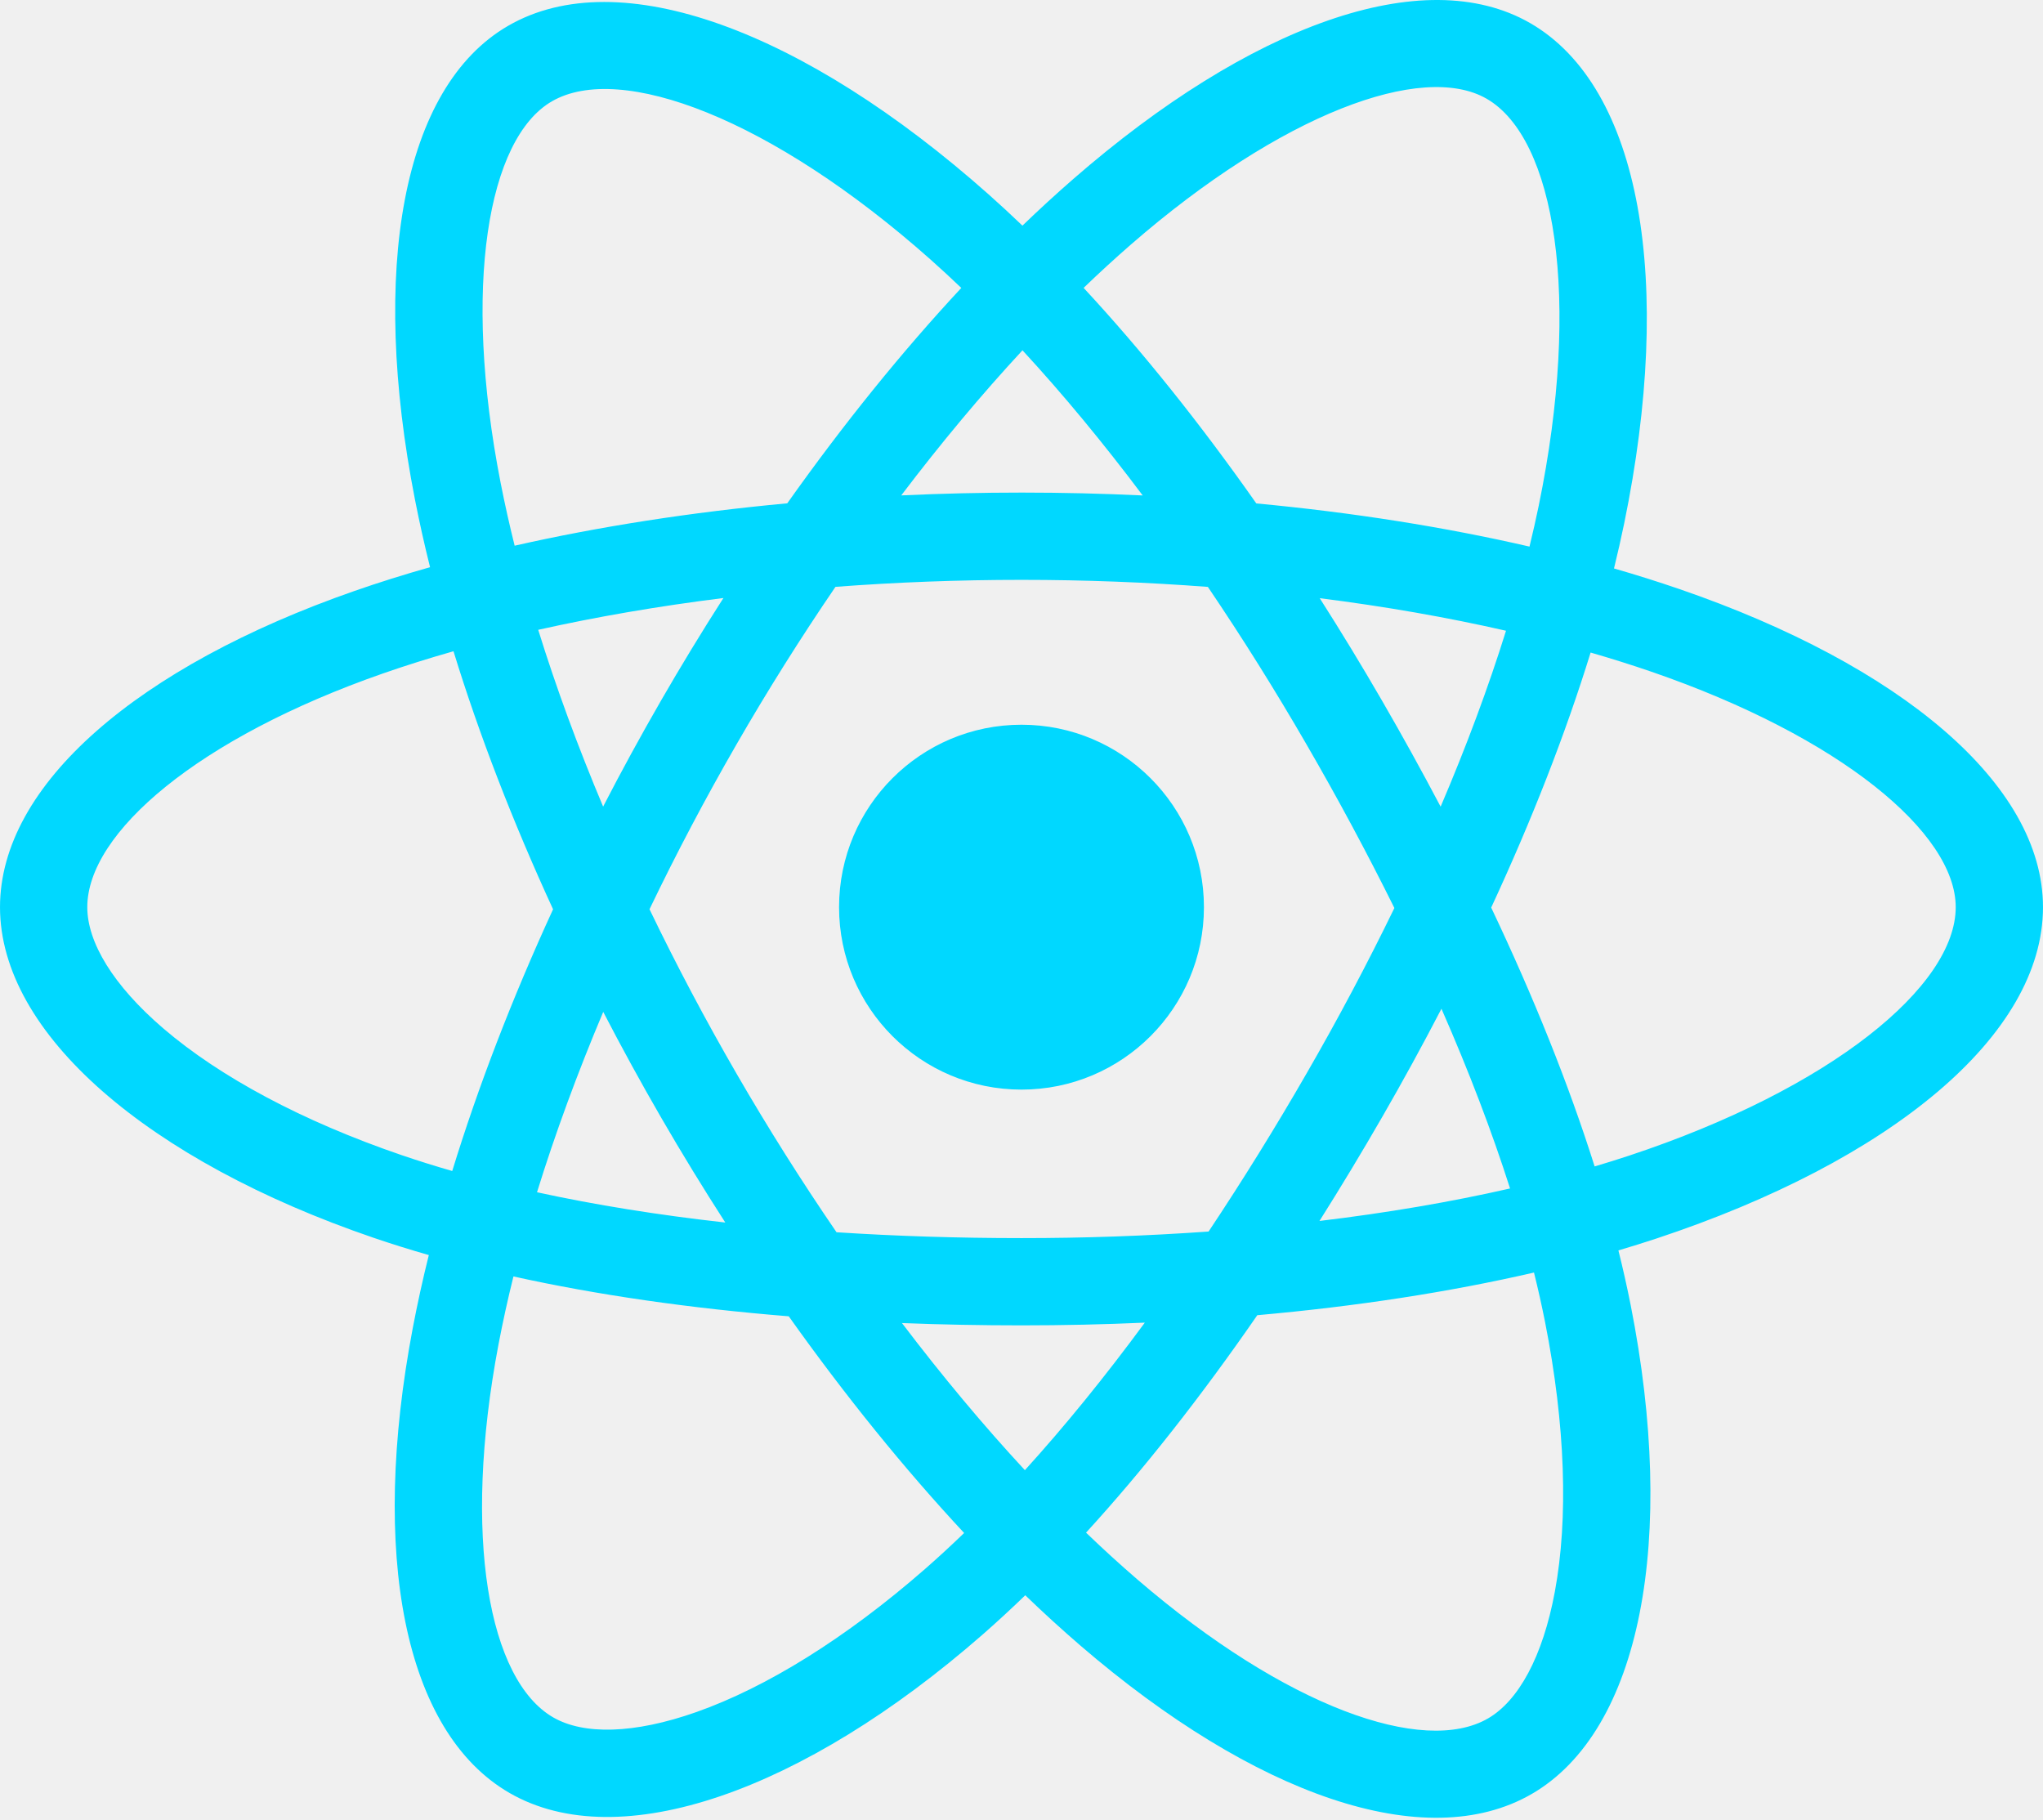
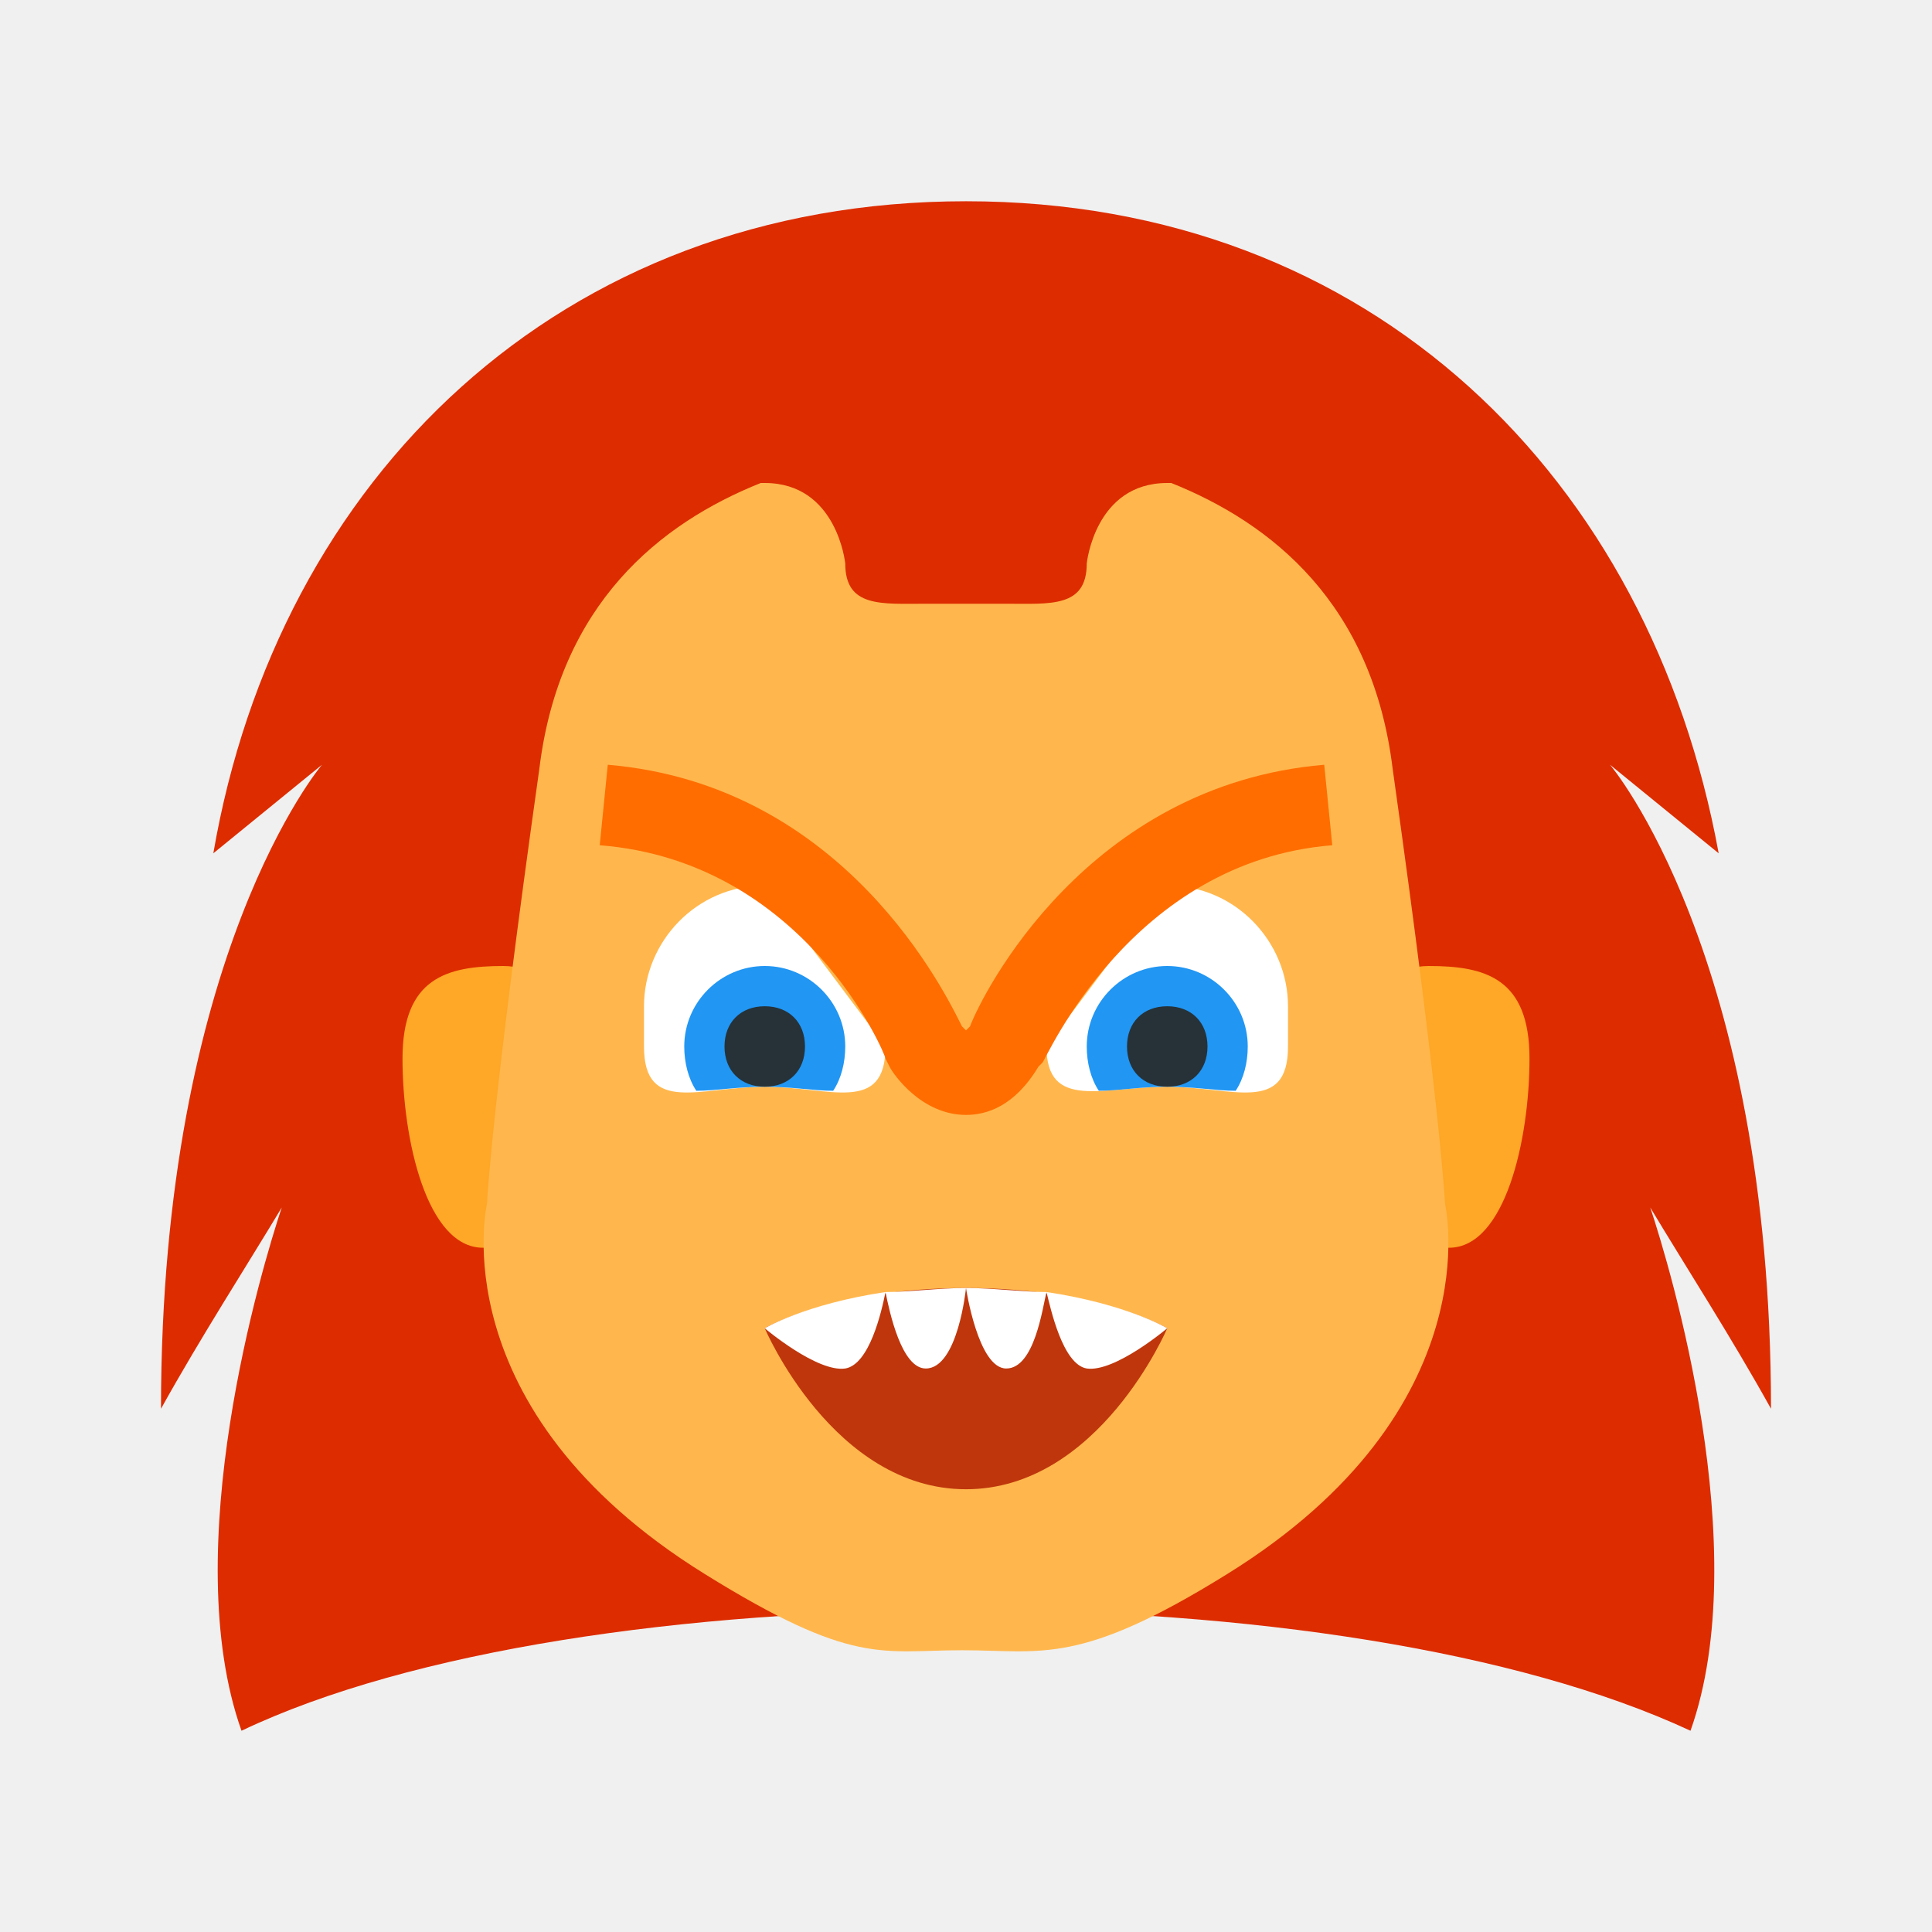
- <svg xmlns="http://www.w3.org/2000/svg" aria-hidden="true" role="img" class="iconify iconify--logos" width="35.93" height="32" preserveAspectRatio="xMidYMid meet" viewBox="0 0 256 228">
-   <path fill="#00D8FF" d="M210.483 73.824a171.49 171.49 0 0 0-8.24-2.597c.465-1.9.893-3.777 1.273-5.621c6.238-30.281 2.16-54.676-11.769-62.708c-13.355-7.7-35.196.329-57.254 19.526a171.23 171.23 0 0 0-6.375 5.848a155.866 155.866 0 0 0-4.241-3.917C100.759 3.829 77.587-4.822 63.673 3.233C50.33 10.957 46.379 33.89 51.995 62.588a170.974 170.974 0 0 0 1.892 8.48c-3.28.932-6.445 1.924-9.474 2.98C17.309 83.498 0 98.307 0 113.668c0 15.865 18.582 31.778 46.812 41.427a145.52 145.52 0 0 0 6.921 2.165a167.467 167.467 0 0 0-2.01 9.138c-5.354 28.2-1.173 50.591 12.134 58.266c13.744 7.926 36.812-.22 59.273-19.855a145.567 145.567 0 0 0 5.342-4.923a168.064 168.064 0 0 0 6.92 6.314c21.758 18.722 43.246 26.282 56.54 18.586c13.731-7.949 18.194-32.003 12.4-61.268a145.016 145.016 0 0 0-1.535-6.842c1.62-.48 3.21-.974 4.76-1.488c29.348-9.723 48.443-25.443 48.443-41.52c0-15.417-17.868-30.326-45.517-39.844Zm-6.365 70.984c-1.4.463-2.836.91-4.3 1.345c-3.24-10.257-7.612-21.163-12.963-32.432c5.106-11 9.31-21.767 12.459-31.957c2.619.758 5.16 1.557 7.61 2.4c23.69 8.156 38.14 20.213 38.14 29.504c0 9.896-15.606 22.743-40.946 31.14Zm-10.514 20.834c2.562 12.94 2.927 24.64 1.23 33.787c-1.524 8.219-4.59 13.698-8.382 15.893c-8.067 4.67-25.32-1.4-43.927-17.412a156.726 156.726 0 0 1-6.437-5.87c7.214-7.889 14.423-17.06 21.459-27.246c12.376-1.098 24.068-2.894 34.671-5.345a134.17 134.17 0 0 1 1.386 6.193ZM87.276 214.515c-7.882 2.783-14.16 2.863-17.955.675c-8.075-4.657-11.432-22.636-6.853-46.752a156.923 156.923 0 0 1 1.869-8.499c10.486 2.32 22.093 3.988 34.498 4.994c7.084 9.967 14.501 19.128 21.976 27.15a134.668 134.668 0 0 1-4.877 4.492c-9.933 8.682-19.886 14.842-28.658 17.94ZM50.35 144.747c-12.483-4.267-22.792-9.812-29.858-15.863c-6.35-5.437-9.555-10.836-9.555-15.216c0-9.322 13.897-21.212 37.076-29.293c2.813-.98 5.757-1.905 8.812-2.773c3.204 10.42 7.406 21.315 12.477 32.332c-5.137 11.18-9.399 22.249-12.634 32.792a134.718 134.718 0 0 1-6.318-1.979Zm12.378-84.26c-4.811-24.587-1.616-43.134 6.425-47.789c8.564-4.958 27.502 2.111 47.463 19.835a144.318 144.318 0 0 1 3.841 3.545c-7.438 7.987-14.787 17.08-21.808 26.988c-12.04 1.116-23.565 2.908-34.161 5.309a160.342 160.342 0 0 1-1.76-7.887Zm110.427 27.268a347.8 347.8 0 0 0-7.785-12.803c8.168 1.033 15.994 2.404 23.343 4.08c-2.206 7.072-4.956 14.465-8.193 22.045a381.151 381.151 0 0 0-7.365-13.322Zm-45.032-43.861c5.044 5.465 10.096 11.566 15.065 18.186a322.04 322.04 0 0 0-30.257-.006c4.974-6.559 10.069-12.652 15.192-18.18ZM82.802 87.83a323.167 323.167 0 0 0-7.227 13.238c-3.184-7.553-5.909-14.98-8.134-22.152c7.304-1.634 15.093-2.97 23.209-3.984a321.524 321.524 0 0 0-7.848 12.897Zm8.081 65.352c-8.385-.936-16.291-2.203-23.593-3.793c2.26-7.3 5.045-14.885 8.298-22.6a321.187 321.187 0 0 0 7.257 13.246c2.594 4.48 5.28 8.868 8.038 13.147Zm37.542 31.03c-5.184-5.592-10.354-11.779-15.403-18.433c4.902.192 9.899.29 14.978.29c5.218 0 10.376-.117 15.453-.343c-4.985 6.774-10.018 12.97-15.028 18.486Zm52.198-57.817c3.422 7.8 6.306 15.345 8.596 22.52c-7.422 1.694-15.436 3.058-23.88 4.071a382.417 382.417 0 0 0 7.859-13.026a347.403 347.403 0 0 0 7.425-13.565Zm-16.898 8.101a358.557 358.557 0 0 1-12.281 19.815a329.4 329.4 0 0 1-23.444.823c-7.967 0-15.716-.248-23.178-.732a310.202 310.202 0 0 1-12.513-19.846h.001a307.41 307.41 0 0 1-10.923-20.627a310.278 310.278 0 0 1 10.89-20.637l-.001.001a307.318 307.318 0 0 1 12.413-19.761c7.613-.576 15.42-.876 23.31-.876H128c7.926 0 15.743.303 23.354.883a329.357 329.357 0 0 1 12.335 19.695a358.489 358.489 0 0 1 11.036 20.54a329.472 329.472 0 0 1-11 20.722Zm22.56-122.124c8.572 4.944 11.906 24.881 6.52 51.026c-.344 1.668-.73 3.367-1.15 5.09c-10.622-2.452-22.155-4.275-34.23-5.408c-7.034-10.017-14.323-19.124-21.64-27.008a160.789 160.789 0 0 1 5.888-5.4c18.9-16.447 36.564-22.941 44.612-18.3ZM128 90.808c12.625 0 22.86 10.235 22.86 22.86s-10.235 22.86-22.86 22.86s-22.86-10.235-22.86-22.86s10.235-22.86 22.86-22.86Z" />
+ <svg xmlns="http://www.w3.org/2000/svg" x="0px" y="0px" width="100" height="100" viewBox="0 0 48 48">
+   <path fill="#dd2c00" d="M44,35c0-11.3-4-16-4-16l2.7,2.2C41,11.9,34.1,5,24,5S6.9,11.9,5.3,21.2L8,19c0,0-4,4.7-4,16 c1-1.8,2.1-3.5,3-5c-0.5,1.5-2.6,8.5-1,13c4.2-2,11-3,18-3s13.7,1,18,3c1.6-4.5-0.5-11.5-1-13C41.9,31.5,43,33.2,44,35z" />
+   <path fill="#ffa726" d="M15,27.5c0,1.9-1.6,3.5-3,3.5c-1.4,0-2-2.7-2-4.7s1.1-2.3,2.5-2.3C13.9,24,15,25.6,15,27.5z M33,27.5c0,1.9,1.6,3.5,3,3.5s2-2.7,2-4.7S36.9,24,35.5,24S33,25.6,33,27.5z" />
+   <path fill="#ffb74d" d="M35.9,29.9c0,0-0.1-2.3-1.3-10.8c-0.5-4.1-3-6.1-5.5-7.1H29c-1.8,0-2,2-2,2c0,1.1-0.9,1-2,1h-2 c-1.1,0-2,0.1-2-1c0,0-0.2-2-2-2h-0.1c-2.5,1-5,3-5.5,7.1c-1.2,8.5-1.3,10.8-1.3,10.8s-1.2,5.1,5.4,9.2c3.7,2.3,4.4,1.9,6.4,1.9 s2.9,0.4,6.6-1.9C37.1,35,35.9,29.9,35.9,29.9z" />
+   <path fill="#fff" d="M19,27c-1.6,0-3,0.7-3-1v-1c0-1.6,1.3-3,3-3l3,4C22,27.7,20.6,27,19,27z M32,26v-1c0-1.6-1.3-3-3-3 l-3,4c0,1.6,1.4,1,3,1S32,27.7,32,26z" />
+   <path fill="#2196f3" d="M31,26c0,0.4-0.1,0.8-0.3,1.1c-0.5,0-1-0.1-1.7-0.1s-1.2,0.1-1.7,0.1C27.1,26.8,27,26.4,27,26 c0-1.1,0.9-2,2-2S31,24.9,31,26z M19,24c-1.1,0-2,0.9-2,2c0,0.4,0.1,0.8,0.3,1.1c0.5,0,1-0.1,1.7-0.1s1.2,0.1,1.7,0.1 c0.2-0.3,0.3-0.7,0.3-1.1C21,24.9,20.1,24,19,24z" />
+   <path fill="#263238" d="M20,26c0,0.6-0.4,1-1,1s-1-0.4-1-1s0.4-1,1-1S20,25.4,20,26z M29,25c-0.6,0-1,0.4-1,1s0.4,1,1,1 s1-0.4,1-1S29.6,25,29,25z" />
+   <path fill="#bf360c" d="M29,33c0,0-1.7,4-5,4s-5-4-5-4s1.7-1,5-1S29,33,29,33z" />
+   <path fill="#fff" d="M24,32c0.7,0,1.4,0.1,2,0.1c-0.1,0.4-0.3,1.9-1,1.9S24,32,24,32z M26,32.1c0.1,0.4,0.4,1.8,1,1.9 c0.7,0.1,2-1,2-1S28,32.4,26,32.1z M23,34c0.8,0,1-2,1-2c-0.7,0-1.4,0.1-2,0.1C22.1,32.6,22.4,34,23,34z M22,32.1 c-2,0.3-3,0.9-3,0.9s1.3,1.1,2,1C21.6,33.9,21.9,32.6,22,32.1z" />
+   <path fill="#ff6d00" d="M24,27.7c-1.1,0-1.8-1-1.9-1.2l-0.1-0.2C22,26.2,20,21.4,14.9,21l0.2-2c5.9,0.5,8.4,5.7,8.8,6.5 c0,0,0.1,0.1,0.1,0.1c0,0,0.1-0.1,0.1-0.1c0.3-0.8,2.9-6,8.8-6.5l0.2,2c-5,0.4-7.1,5.3-7.2,5.4l-0.1,0.1 C25.2,27.5,24.5,27.7,24,27.7z" />
</svg>
